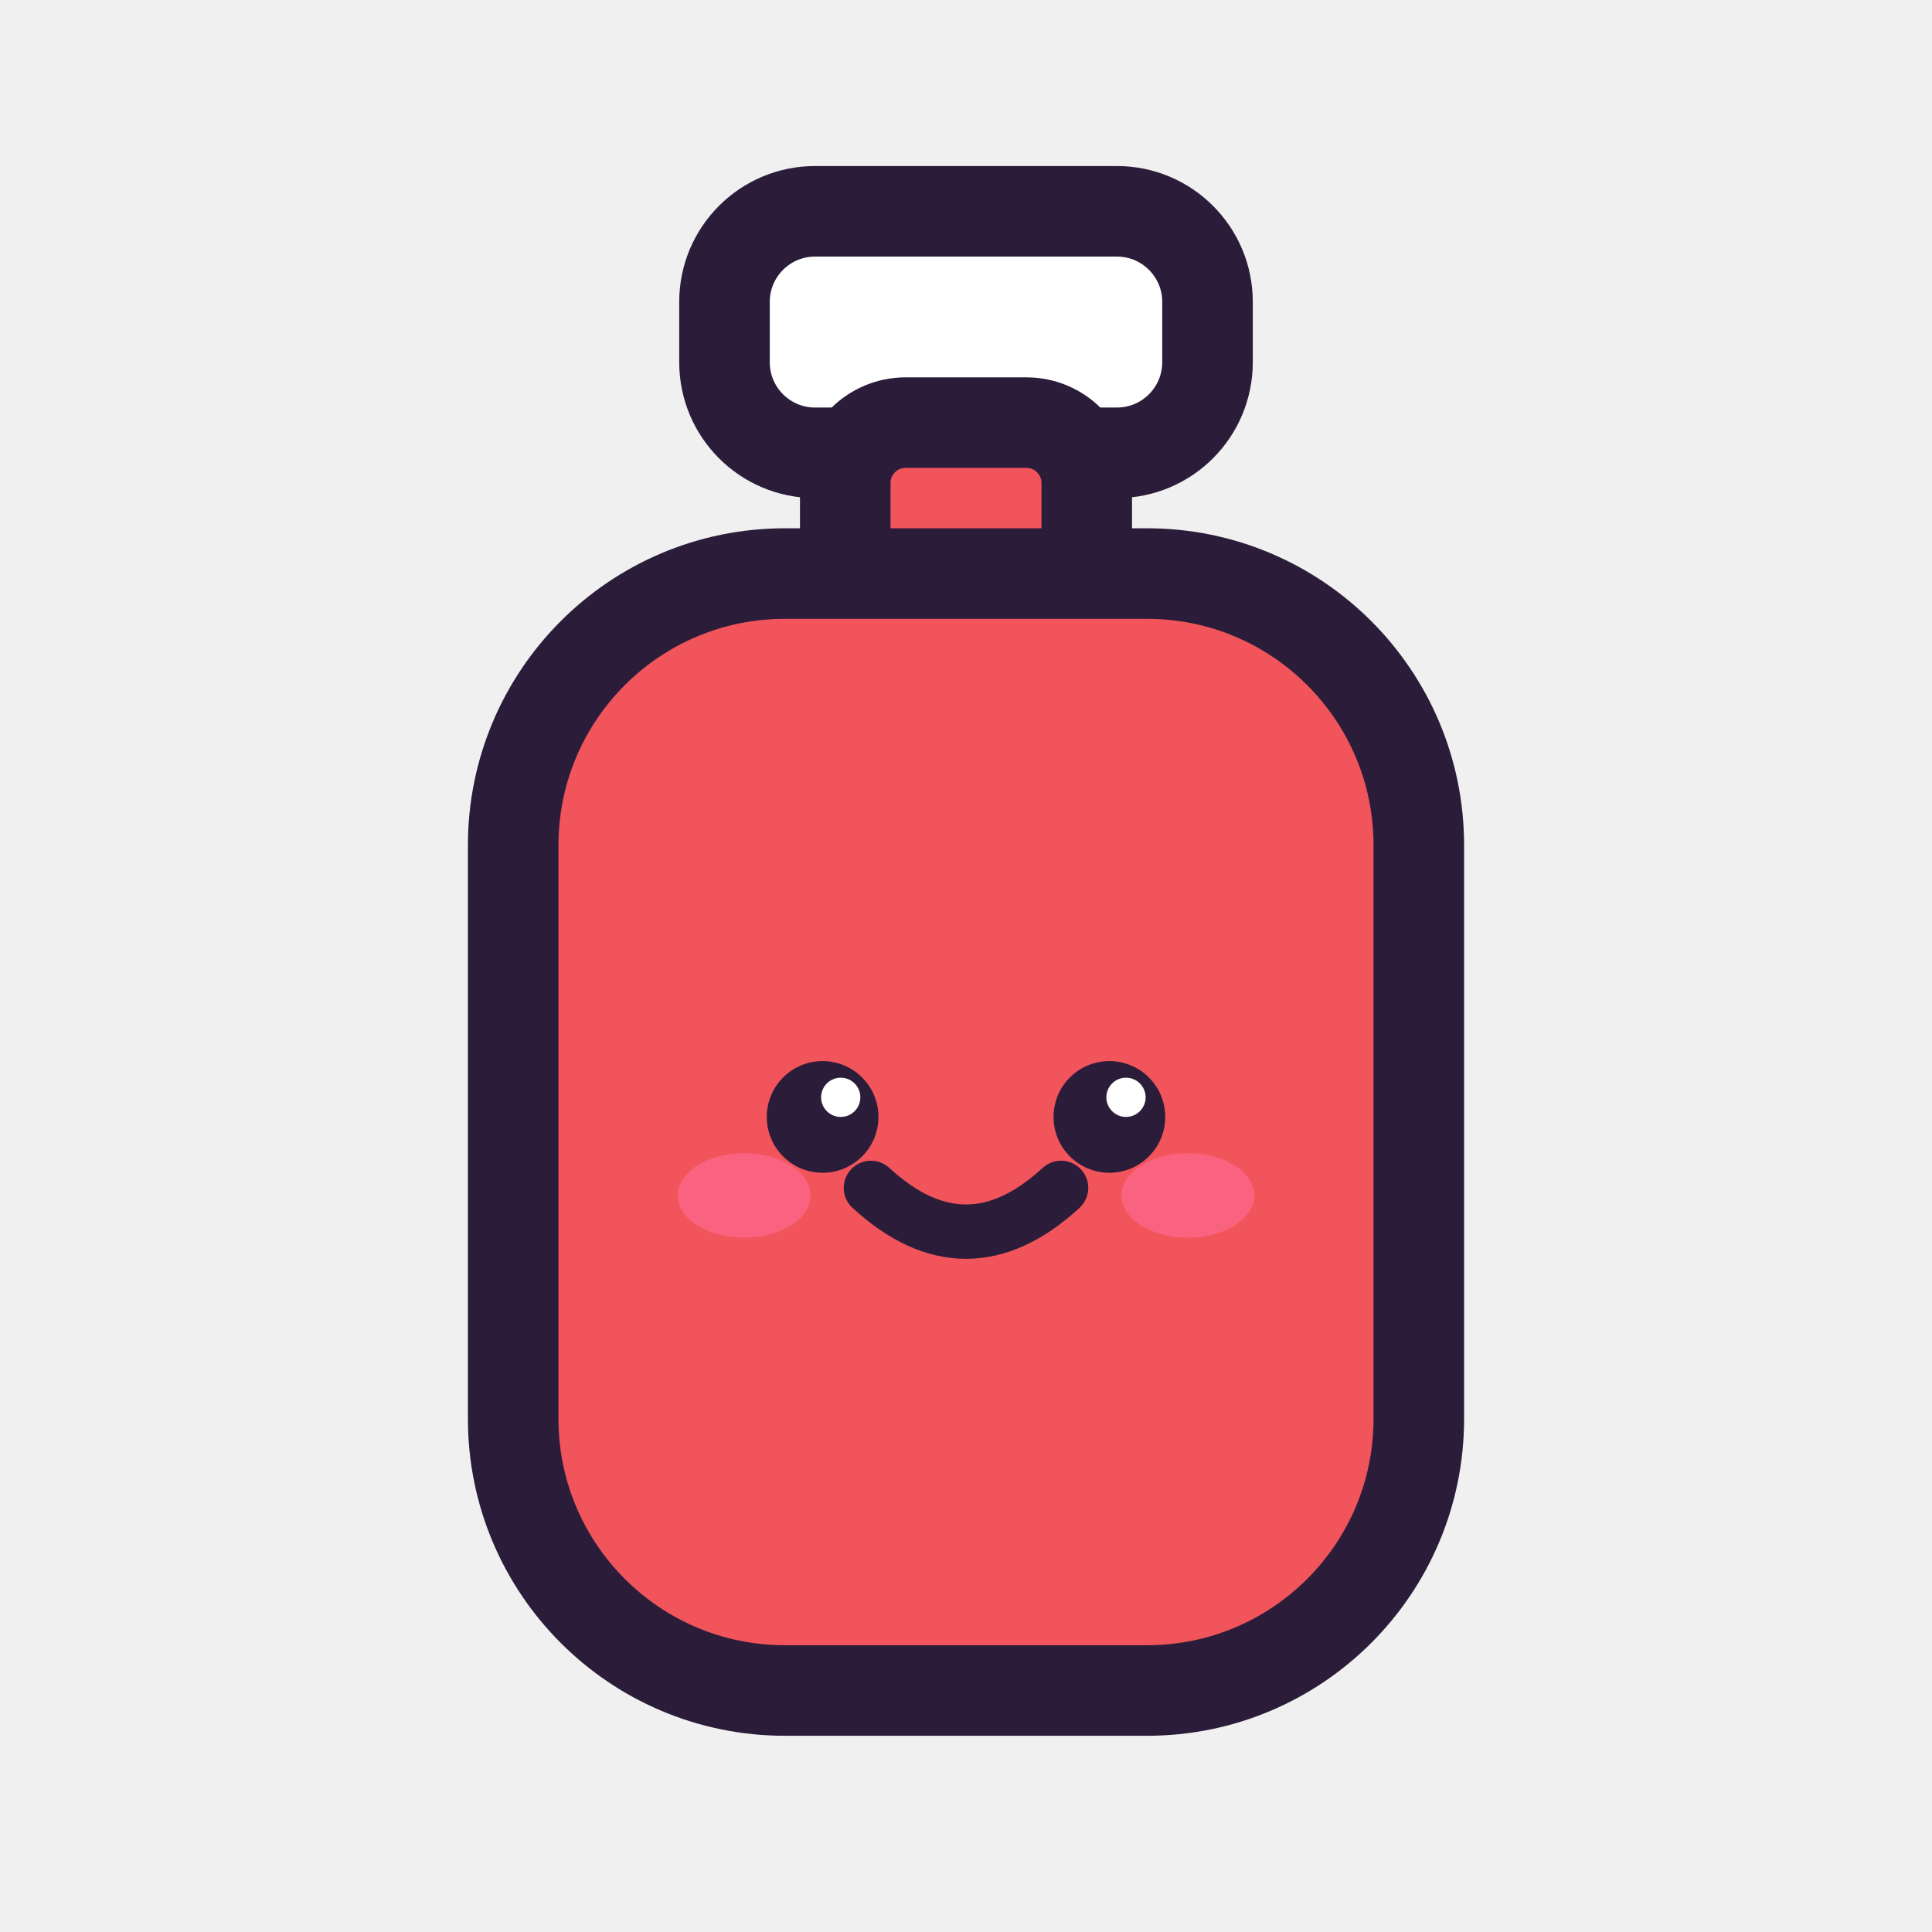
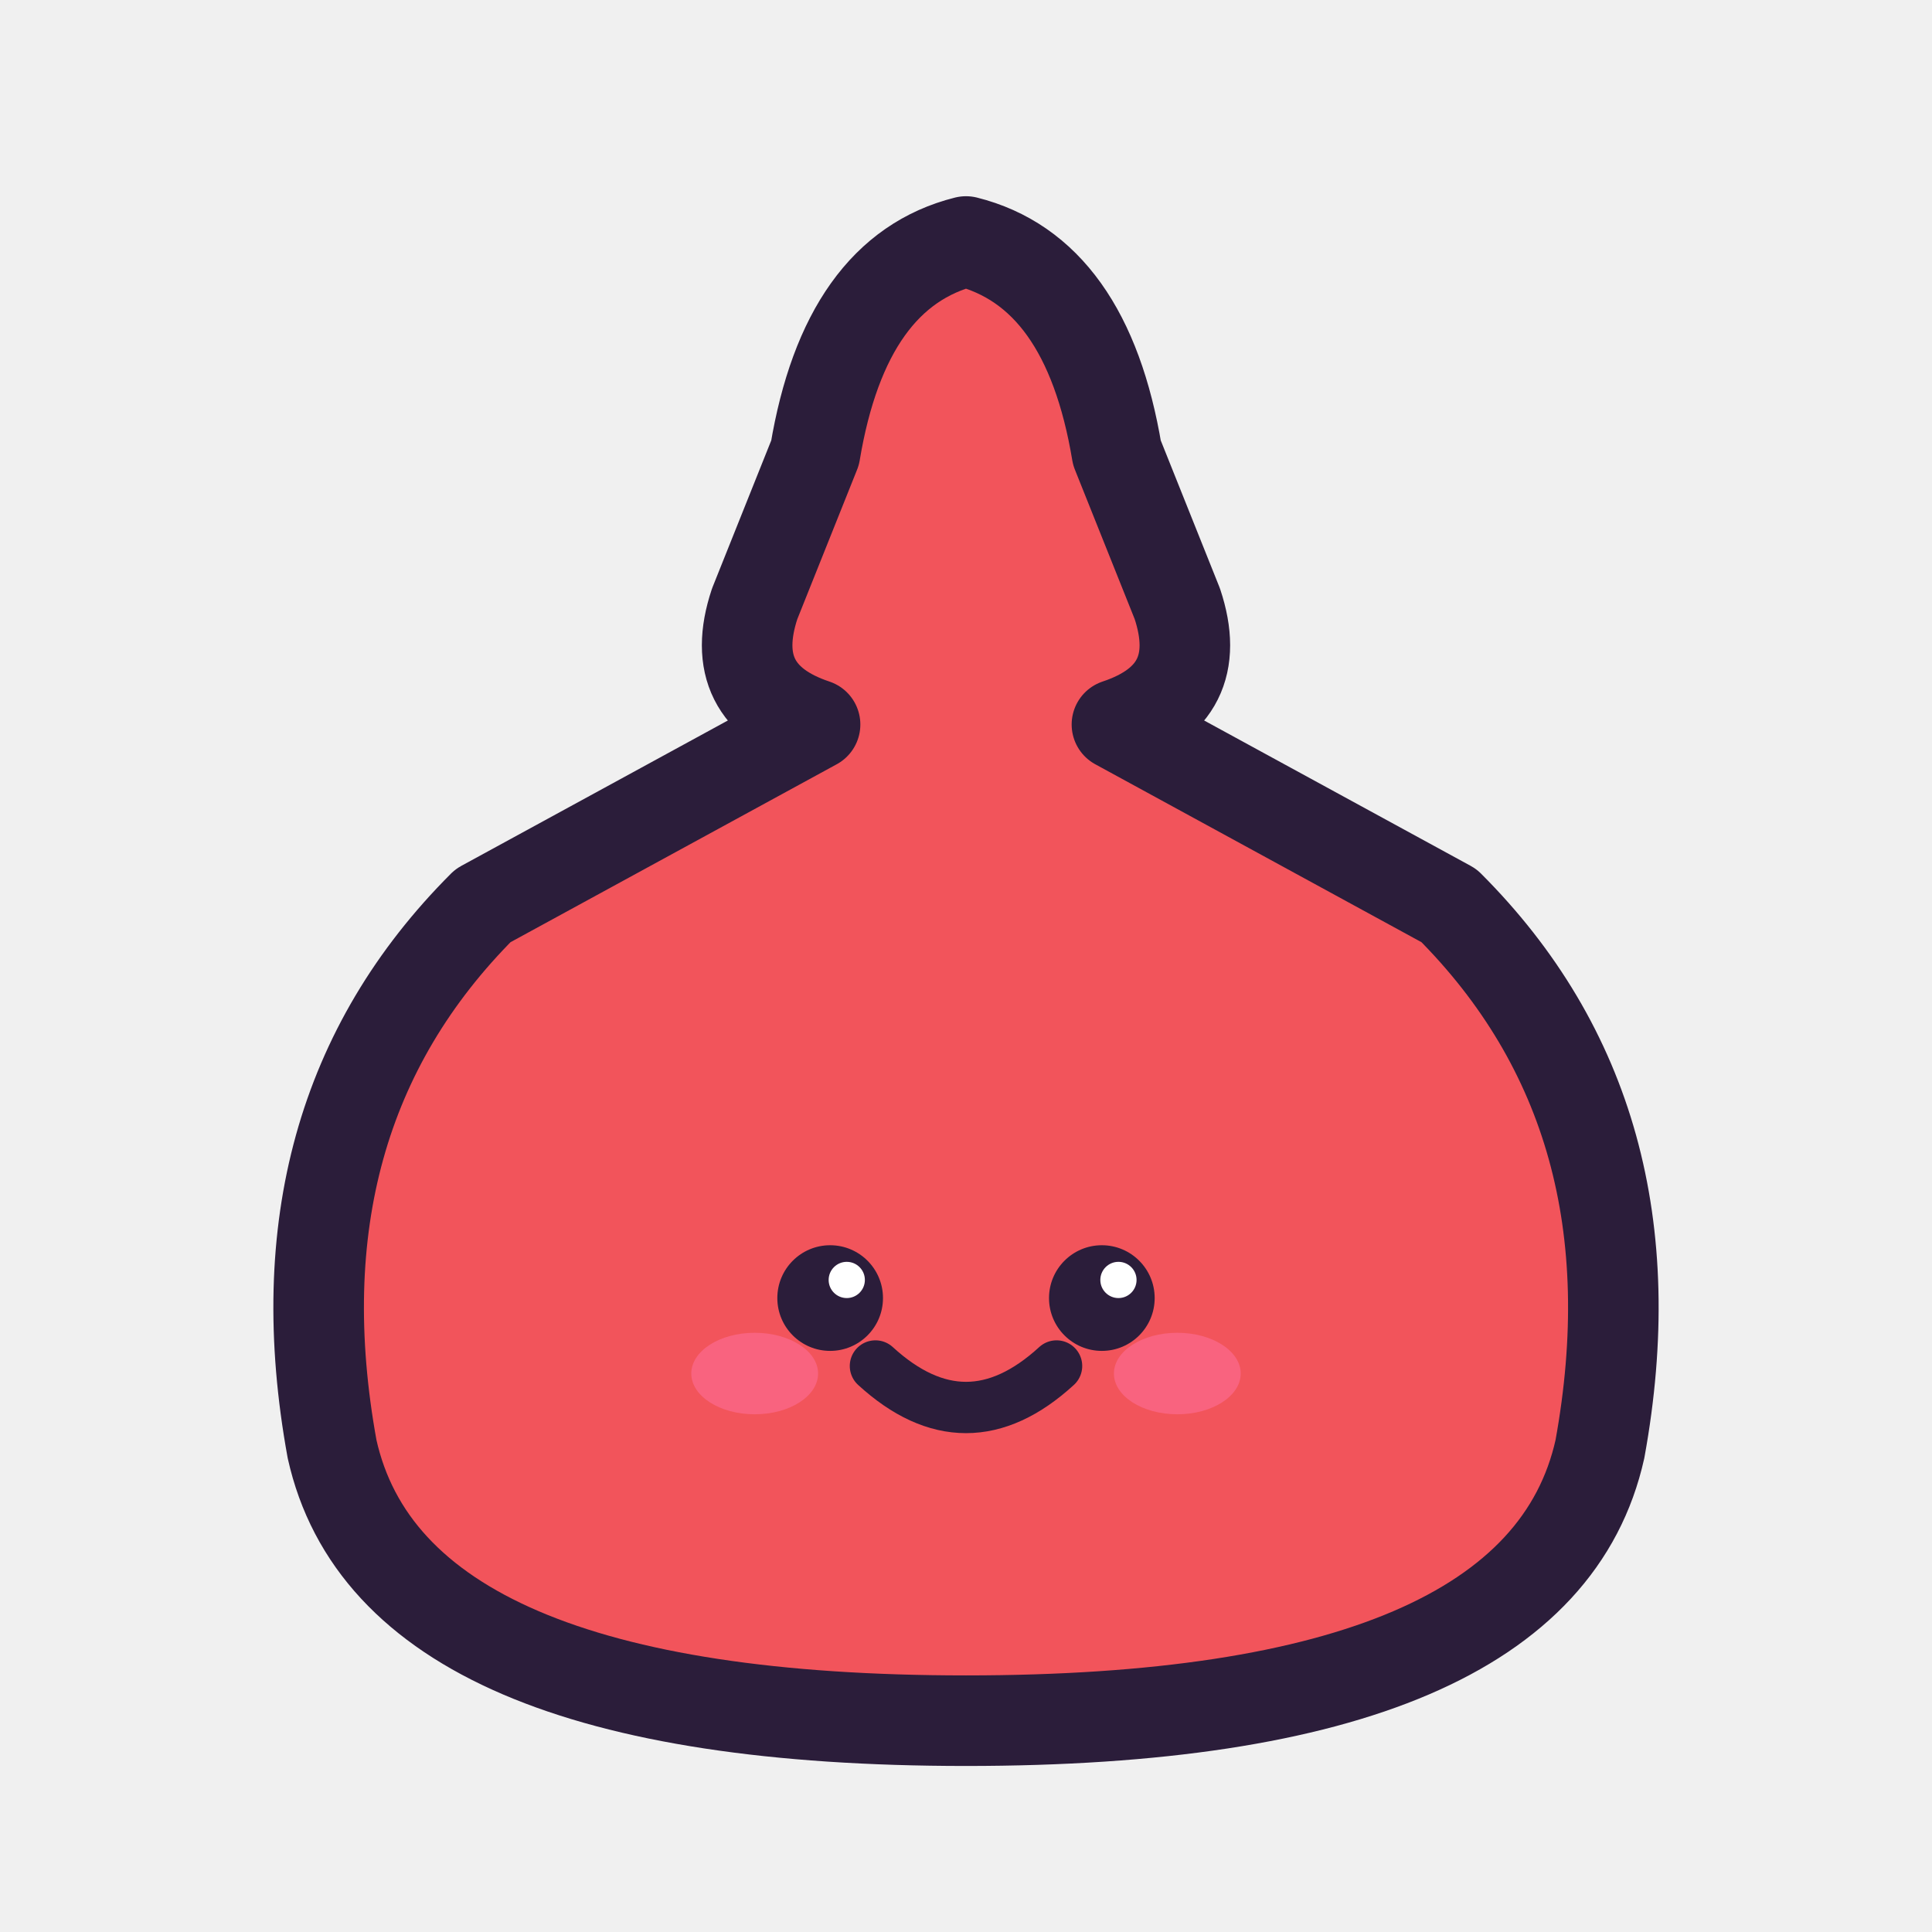
<svg xmlns="http://www.w3.org/2000/svg" width="128" height="128" aria-labelledby="ketchup-title" viewBox="0 0 128 128">
  <g fill="none" stroke="#2b1d3a" stroke-linecap="round" stroke-linejoin="round" stroke-width="6">
-     <rect width="32" height="16" x="48" y="14" fill="#fff" rx="6" />
-     <rect width="16" height="12" x="56" y="28" fill="#f2545b" rx="4" />
-     <rect width="60" height="74" x="34" y="38" fill="#f2545b" rx="18" />
-     <ellipse cx="49.3" cy="79.2" fill="#ff6f9c" fill-opacity=".55" stroke="none" rx="4.4" ry="2.8" />
-     <ellipse cx="78.7" cy="79.2" fill="#ff6f9c" fill-opacity=".55" stroke="none" rx="4.4" ry="2.8" />
-     <circle cx="54.5" cy="74" r="3.7" fill="#2b1d3a" stroke="none" />
-     <circle cx="55.7" cy="72.7" r="1.3" fill="#fff" stroke="none" />
-     <circle cx="73.5" cy="74" r="3.7" fill="#2b1d3a" stroke="none" />
-     <circle cx="74.6" cy="72.7" r="1.3" fill="#fff" stroke="none" />
-     <path stroke-width="3.6" d="M57.7 78.7q6.3 5.8 12.6 0" />
+     <path fill="#f2545b" d="M64 16q8 2 10 14l4 10q2 6-4 8l22 12q14 14 10 36-4 18-42 18T22 96q-4-22 10-36l22-12q-6-2-4-8l4-10q2-12 10-14" />
+     <ellipse cx="50" cy="91" fill="#ff6f9c" fill-opacity=".55" stroke="none" rx="4.2" ry="2.7" />
+     <ellipse cx="78" cy="91" fill="#ff6f9c" fill-opacity=".55" stroke="none" rx="4.2" ry="2.7" />
+     <circle cx="55" cy="86" r="3.5" fill="#2b1d3a" stroke="none" />
+     <circle cx="56.1" cy="84.8" r="1.2" fill="#fff" stroke="none" />
+     <circle cx="73" cy="86" r="3.5" fill="#2b1d3a" stroke="none" />
+     <circle cx="74.1" cy="84.8" r="1.2" fill="#fff" stroke="none" />
+     <path stroke-width="3.4" d="M58 90.5q6 5.5 12 0" />
  </g>
</svg>
